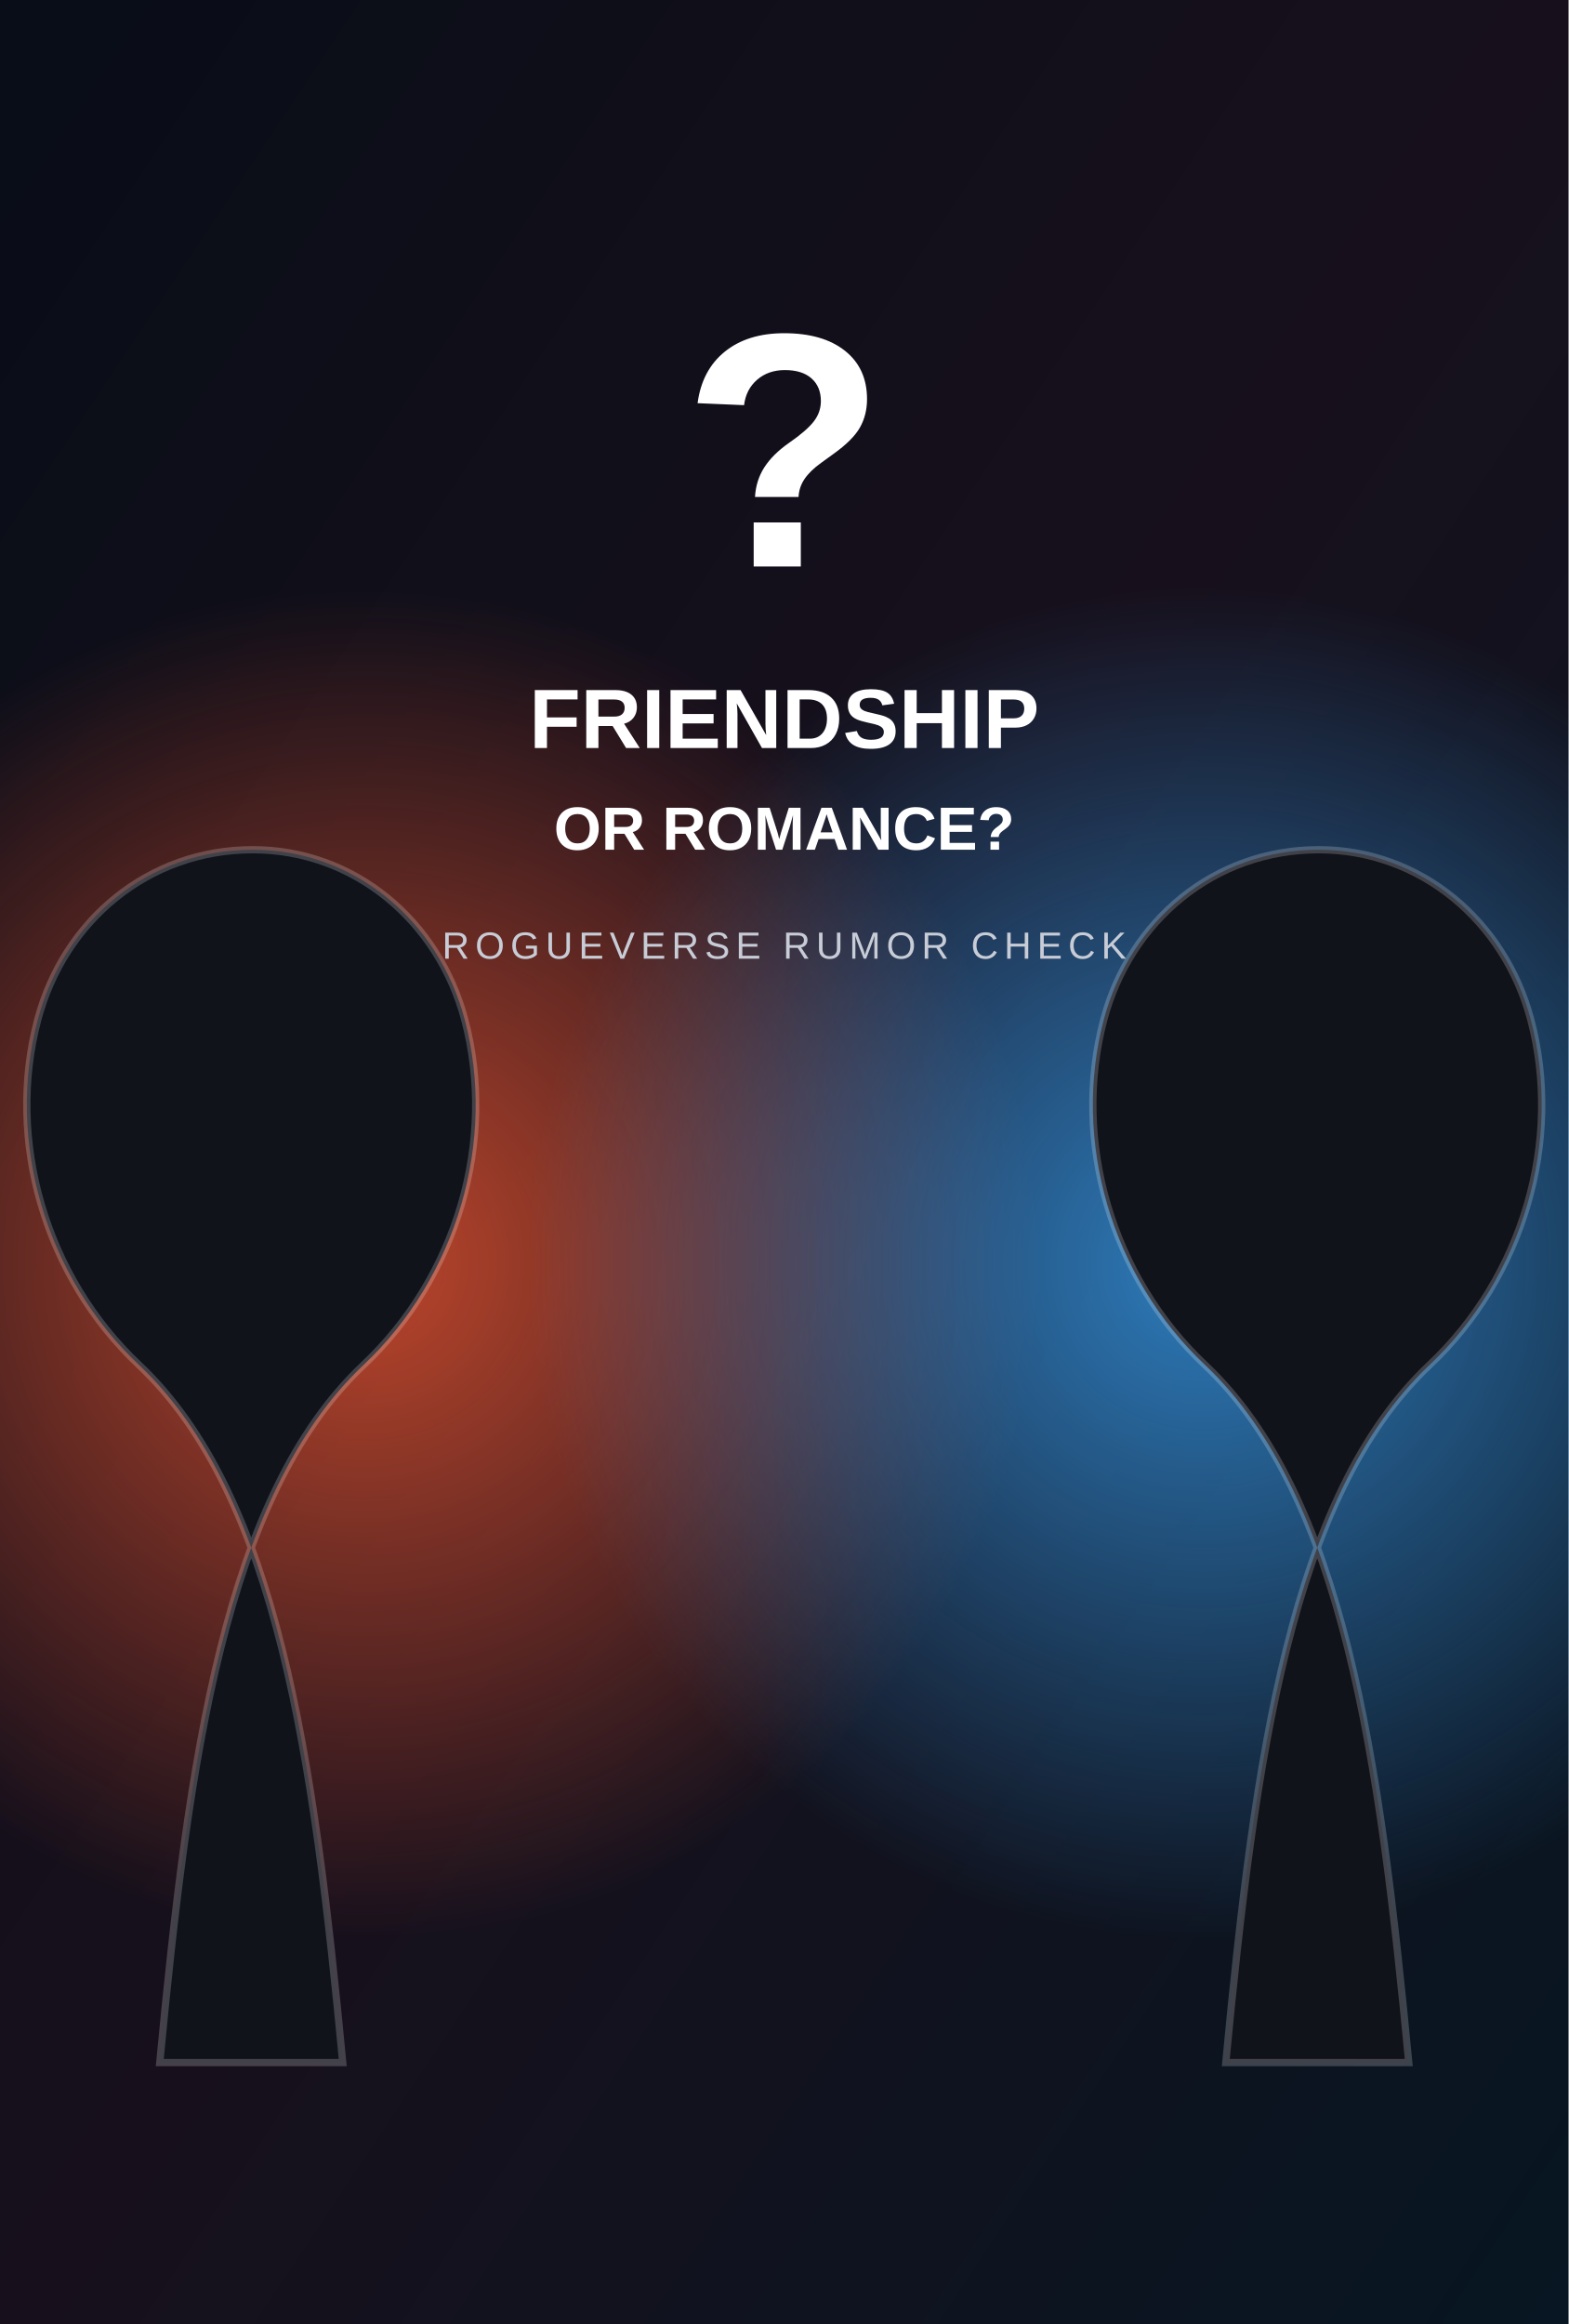
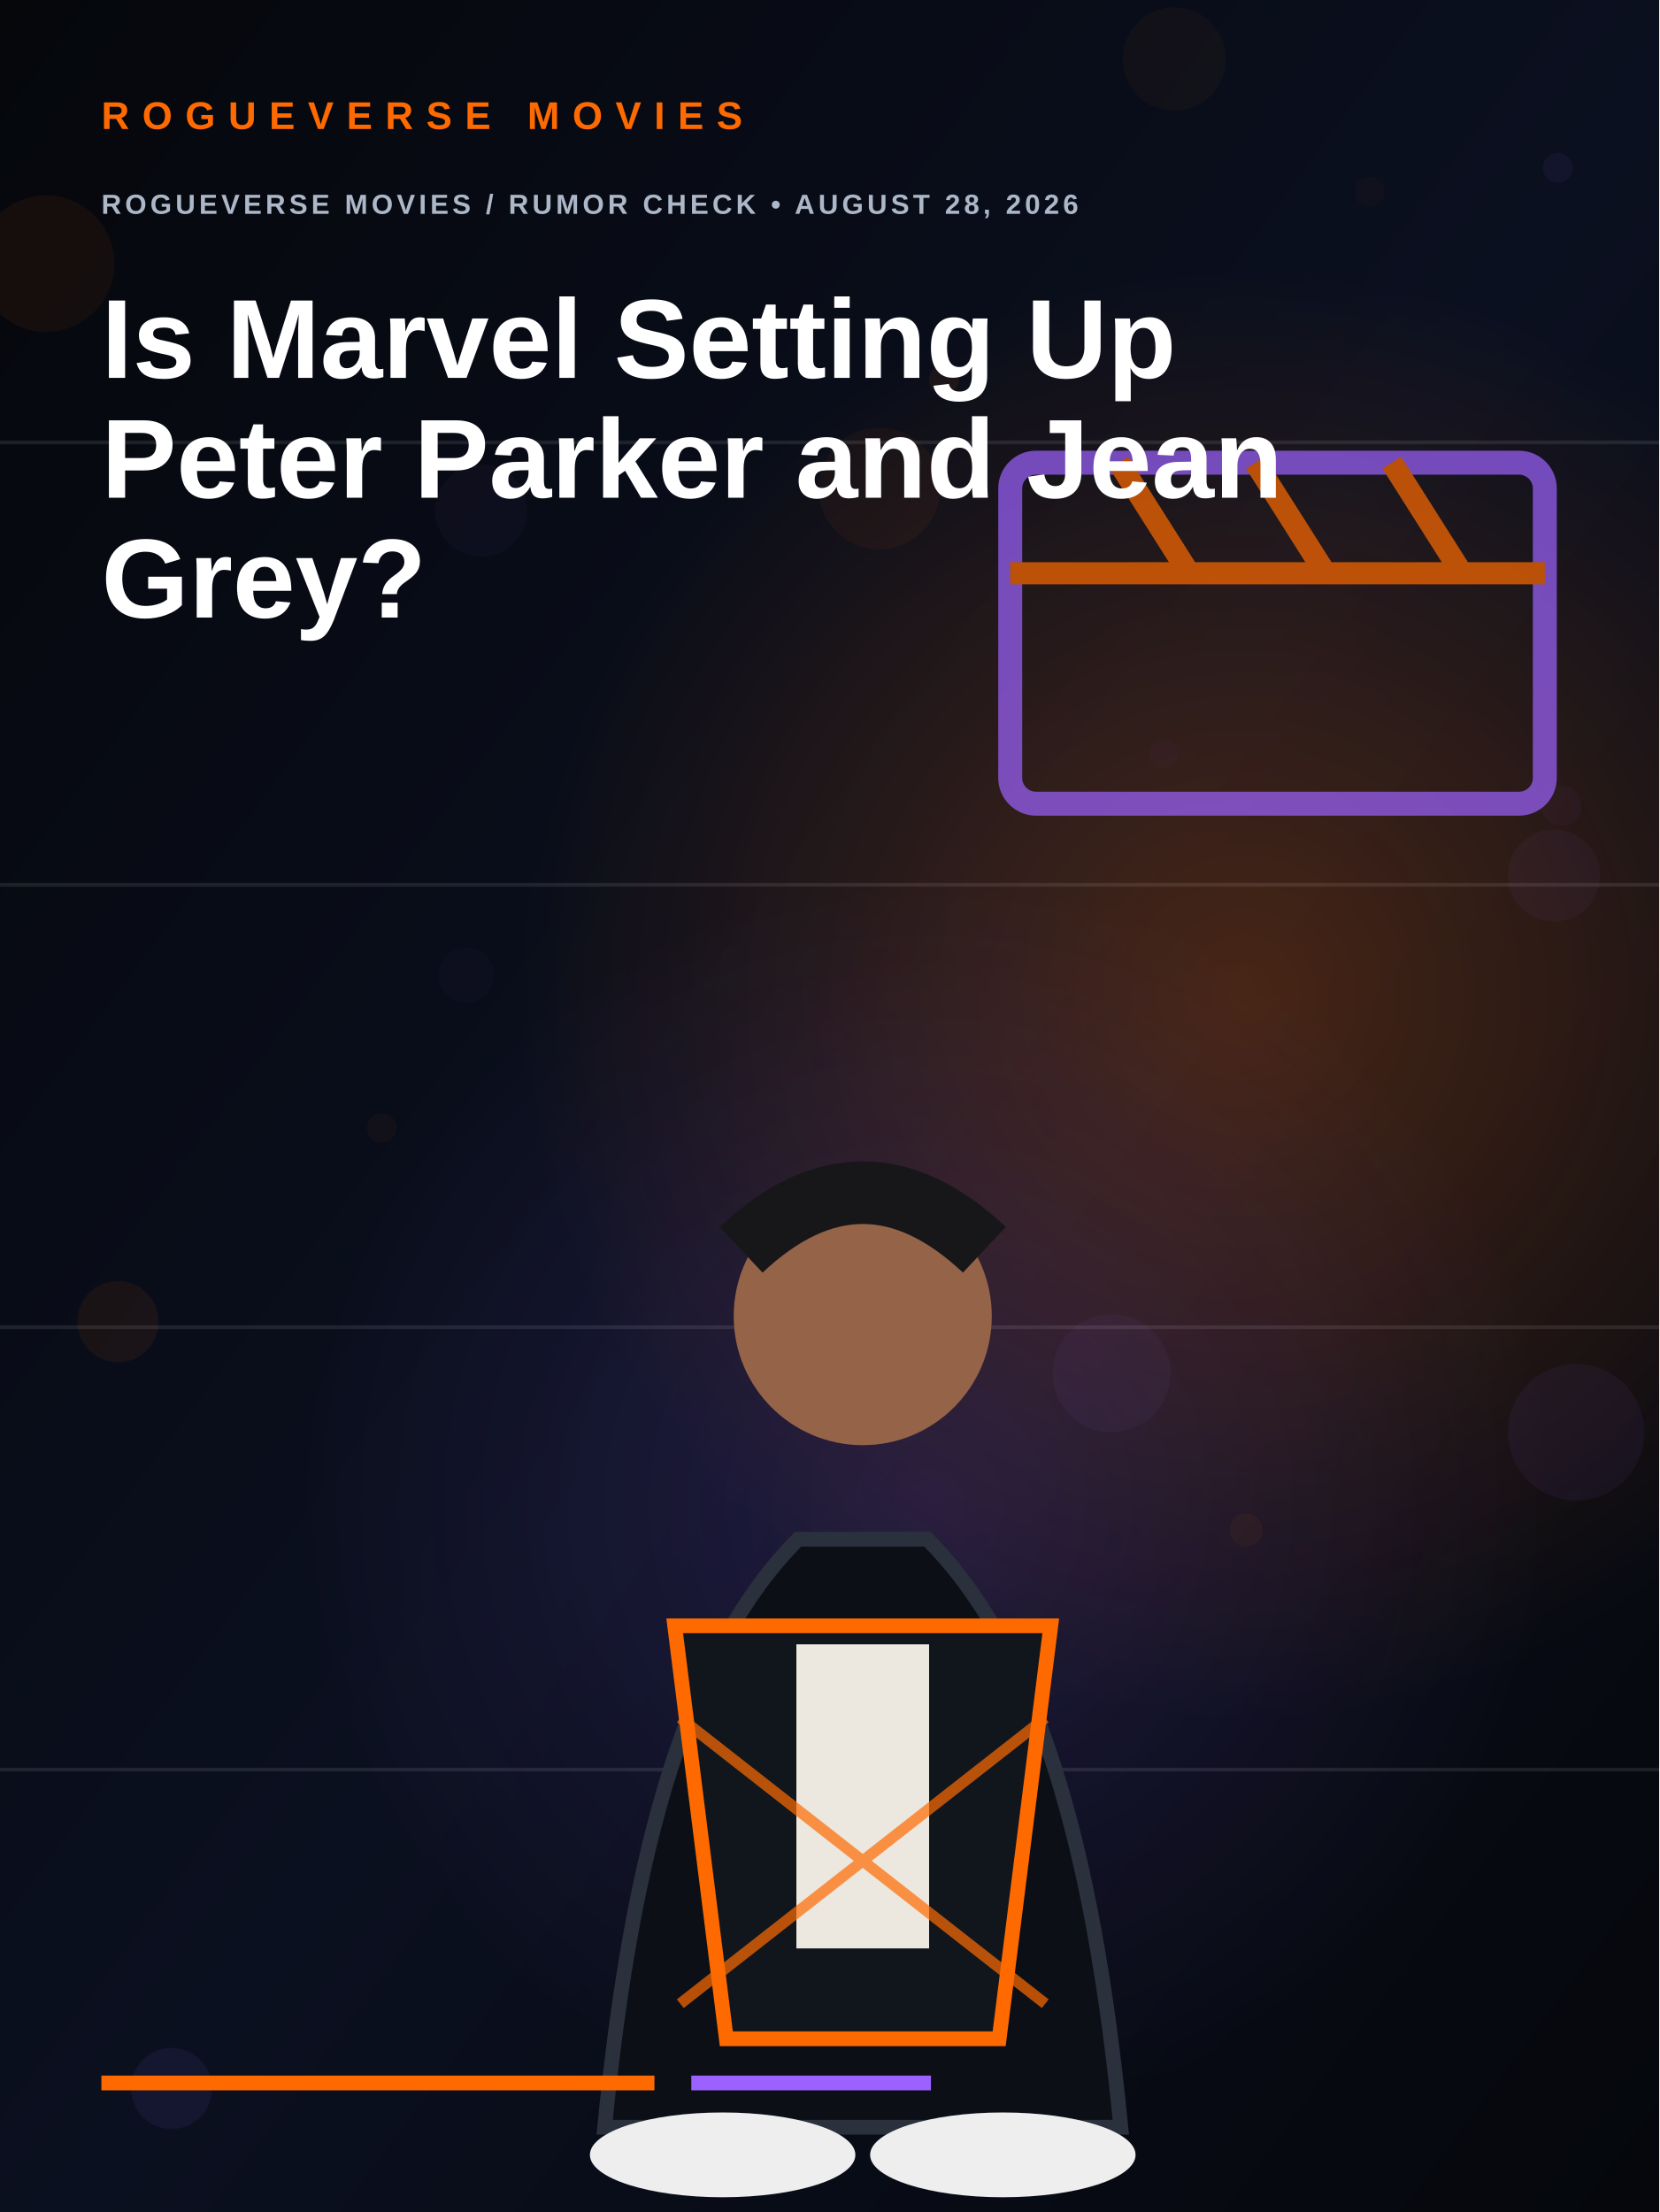
- <svg xmlns="http://www.w3.org/2000/svg" viewBox="0 0 1080 1600" role="img" aria-labelledby="t d">
+ <svg xmlns="http://www.w3.org/2000/svg" viewBox="0 0 900 1200" role="img" aria-labelledby="t d">
  <defs>
-     <linearGradient id="bg" y2="1">
-       <stop stop-color="#080d17" />
-       <stop offset=".5" stop-color="#17101c" />
-       <stop offset="1" stop-color="#071622" />
+     <linearGradient id="bg" x1="0" y1="0" x2="1" y2="1">
+       <stop stop-color="#05070b" />
+       <stop offset=".52" stop-color="#0b1020" />
+       <stop offset="1" stop-color="#05070b" />
    </linearGradient>
-     <radialGradient id="r">
-       <stop stop-color="#ff5b32" stop-opacity=".72" />
-       <stop offset="1" stop-color="#ff5b32" stop-opacity="0" />
+     <radialGradient id="a">
+       <stop stop-color="#ff6a00" />
+       <stop offset="1" stop-color="#ff6a00" stop-opacity="0" />
    </radialGradient>
    <radialGradient id="b">
-       <stop stop-color="#39a9ff" stop-opacity=".7" />
-       <stop offset="1" stop-color="#39a9ff" stop-opacity="0" />
+       <stop stop-color="#9c62ff" />
+       <stop offset="1" stop-color="#9c62ff" stop-opacity="0" />
    </radialGradient>
  </defs>
-   <rect width="1080" height="1600" fill="url(#bg)" />
-   <circle cx="250" cy="870" r="470" fill="url(#r)" />
-   <circle cx="830" cy="870" r="470" fill="url(#b)" />
-   <g fill="#11131b" stroke="#fff" stroke-opacity=".2" stroke-width="5">
-     <path d="M110 1420c20-210 45-390 140-480 65-61 92-155 70-238-18-68-76-117-146-117-72 0-130 49-148 117-22 83 5 177 70 238 95 90 120 270 140 480z" />
-     <path d="M844 1420c20-210 45-390 140-480 65-61 92-155 70-238-18-68-76-117-146-117-72 0-130 49-148 117-22 83 5 177 70 238 95 90 120 270 140 480z" />
+   <rect width="900" height="1200" fill="url(#bg)" />
+   <circle cx="675" cy="540" r="396" fill="url(#a)" opacity=".25" />
+   <circle cx="504" cy="816" r="342" fill="url(#b)" opacity=".16" />
+   <circle cx="743" cy="104" r="8" fill="#ff6a00" opacity="0.025" />
+   <circle cx="261" cy="277" r="25" fill="#9c62ff" opacity="0.037" />
+   <circle cx="477" cy="265" r="33" fill="#ff6a00" opacity="0.049" />
+   <circle cx="855" cy="777" r="37" fill="#9c62ff" opacity="0.061" />
+   <circle cx="64" cy="717" r="22" fill="#ff6a00" opacity="0.073" />
+   <circle cx="253" cy="529" r="15" fill="#9c62ff" opacity="0.025" />
+   <circle cx="637" cy="32" r="28" fill="#ff6a00" opacity="0.037" />
+   <circle cx="603" cy="745" r="32" fill="#9c62ff" opacity="0.049" />
+   <circle cx="25" cy="143" r="37" fill="#ff6a00" opacity="0.061" />
+   <circle cx="93" cy="1133" r="22" fill="#9c62ff" opacity="0.073" />
+   <circle cx="518" cy="1053" r="15" fill="#ff6a00" opacity="0.025" />
+   <circle cx="847" cy="437" r="11" fill="#9c62ff" opacity="0.037" />
+   <circle cx="676" cy="830" r="9" fill="#ff6a00" opacity="0.049" />
+   <circle cx="845" cy="91" r="8" fill="#9c62ff" opacity="0.061" />
+   <circle cx="512" cy="206" r="8" fill="#ff6a00" opacity="0.073" />
+   <circle cx="631" cy="409" r="8" fill="#9c62ff" opacity="0.025" />
+   <circle cx="207" cy="612" r="8" fill="#ff6a00" opacity="0.037" />
+   <circle cx="843" cy="475" r="25" fill="#9c62ff" opacity="0.049" />
+   <g opacity=".09" stroke="#fff" stroke-width="2">
+     <path d="M0 240h900M0 480h900M0 720h900M0 960h900" />
  </g>
-   <g font-family="Arial,Helvetica,sans-serif" text-anchor="middle">
-     <text x="540" y="390" fill="#fff" font-size="230" font-weight="900">?</text>
-     <text x="540" y="515" fill="#fff" font-size="58" font-weight="900">FRIENDSHIP</text>
-     <text x="540" y="585" fill="#fff" font-size="42" font-weight="700">OR ROMANCE?</text>
-     <text x="540" y="660" fill="#c7ccd6" font-size="26" letter-spacing="4">ROGUEVERSE RUMOR CHECK</text>
+   <g transform="translate(693 336)" opacity=".7">
+     <rect x="-145" y="-85" width="290" height="185" rx="14" fill="none" stroke="#9c62ff" stroke-width="13" />
+     <path d="M-145-25h290M-86-85l38 60M-12-85l38 60M62-85l38 60" stroke="#ff6a00" stroke-width="12" />
  </g>
+   <g transform="translate(468 924)">
+     <circle cy="-210" r="70" fill="#956347" />
+     <path d="M-66-246q66-62 132 0" stroke="#171719" stroke-width="34" fill="none" />
+     <path d="M-140 230c15-154 46-260 105-319h70c59 59 90 165 105 319z" fill="#0c1016" stroke="#2a313d" stroke-width="8" />
+     <path d="M-102-42h204l-28 224H-74z" fill="#11161d" stroke="#ff6a00" stroke-width="8" />
+     <path d="M-36-32h72v165h-72z" fill="#ece7df" />
+     <path d="M-99 8l198 155M99 8l-198 155" stroke="#ff6a00" stroke-width="6" opacity=".7" />
+     <ellipse cx="-76" cy="245" rx="72" ry="23" fill="#eee" />
+     <ellipse cx="76" cy="245" rx="72" ry="23" fill="#eee" />
+   </g>
+   <text x="55" y="70" fill="#ff6a00" font-family="Arial,sans-serif" font-size="21" font-weight="800" letter-spacing="7">ROGUEVERSE MOVIES</text>
+   <text x="55" y="116" fill="#acb7c8" font-family="Arial,sans-serif" font-size="15" font-weight="700" letter-spacing="2">ROGUEVERSE MOVIES / RUMOR CHECK • AUGUST 28, 2026</text>
+   <text x="55" y="205" fill="#fff" font-family="Arial,sans-serif" font-size="61" font-weight="900">
+     <tspan x="55" dy="0">Is Marvel Setting Up</tspan>
+     <tspan x="55" dy="65">Peter Parker and Jean</tspan>
+     <tspan x="55" dy="65">Grey?</tspan>
+   </text>
+   <rect x="55" y="1126" width="300" height="8" fill="#ff6a00" />
+   <rect x="375" y="1126" width="130" height="8" fill="#9c62ff" />
</svg>
